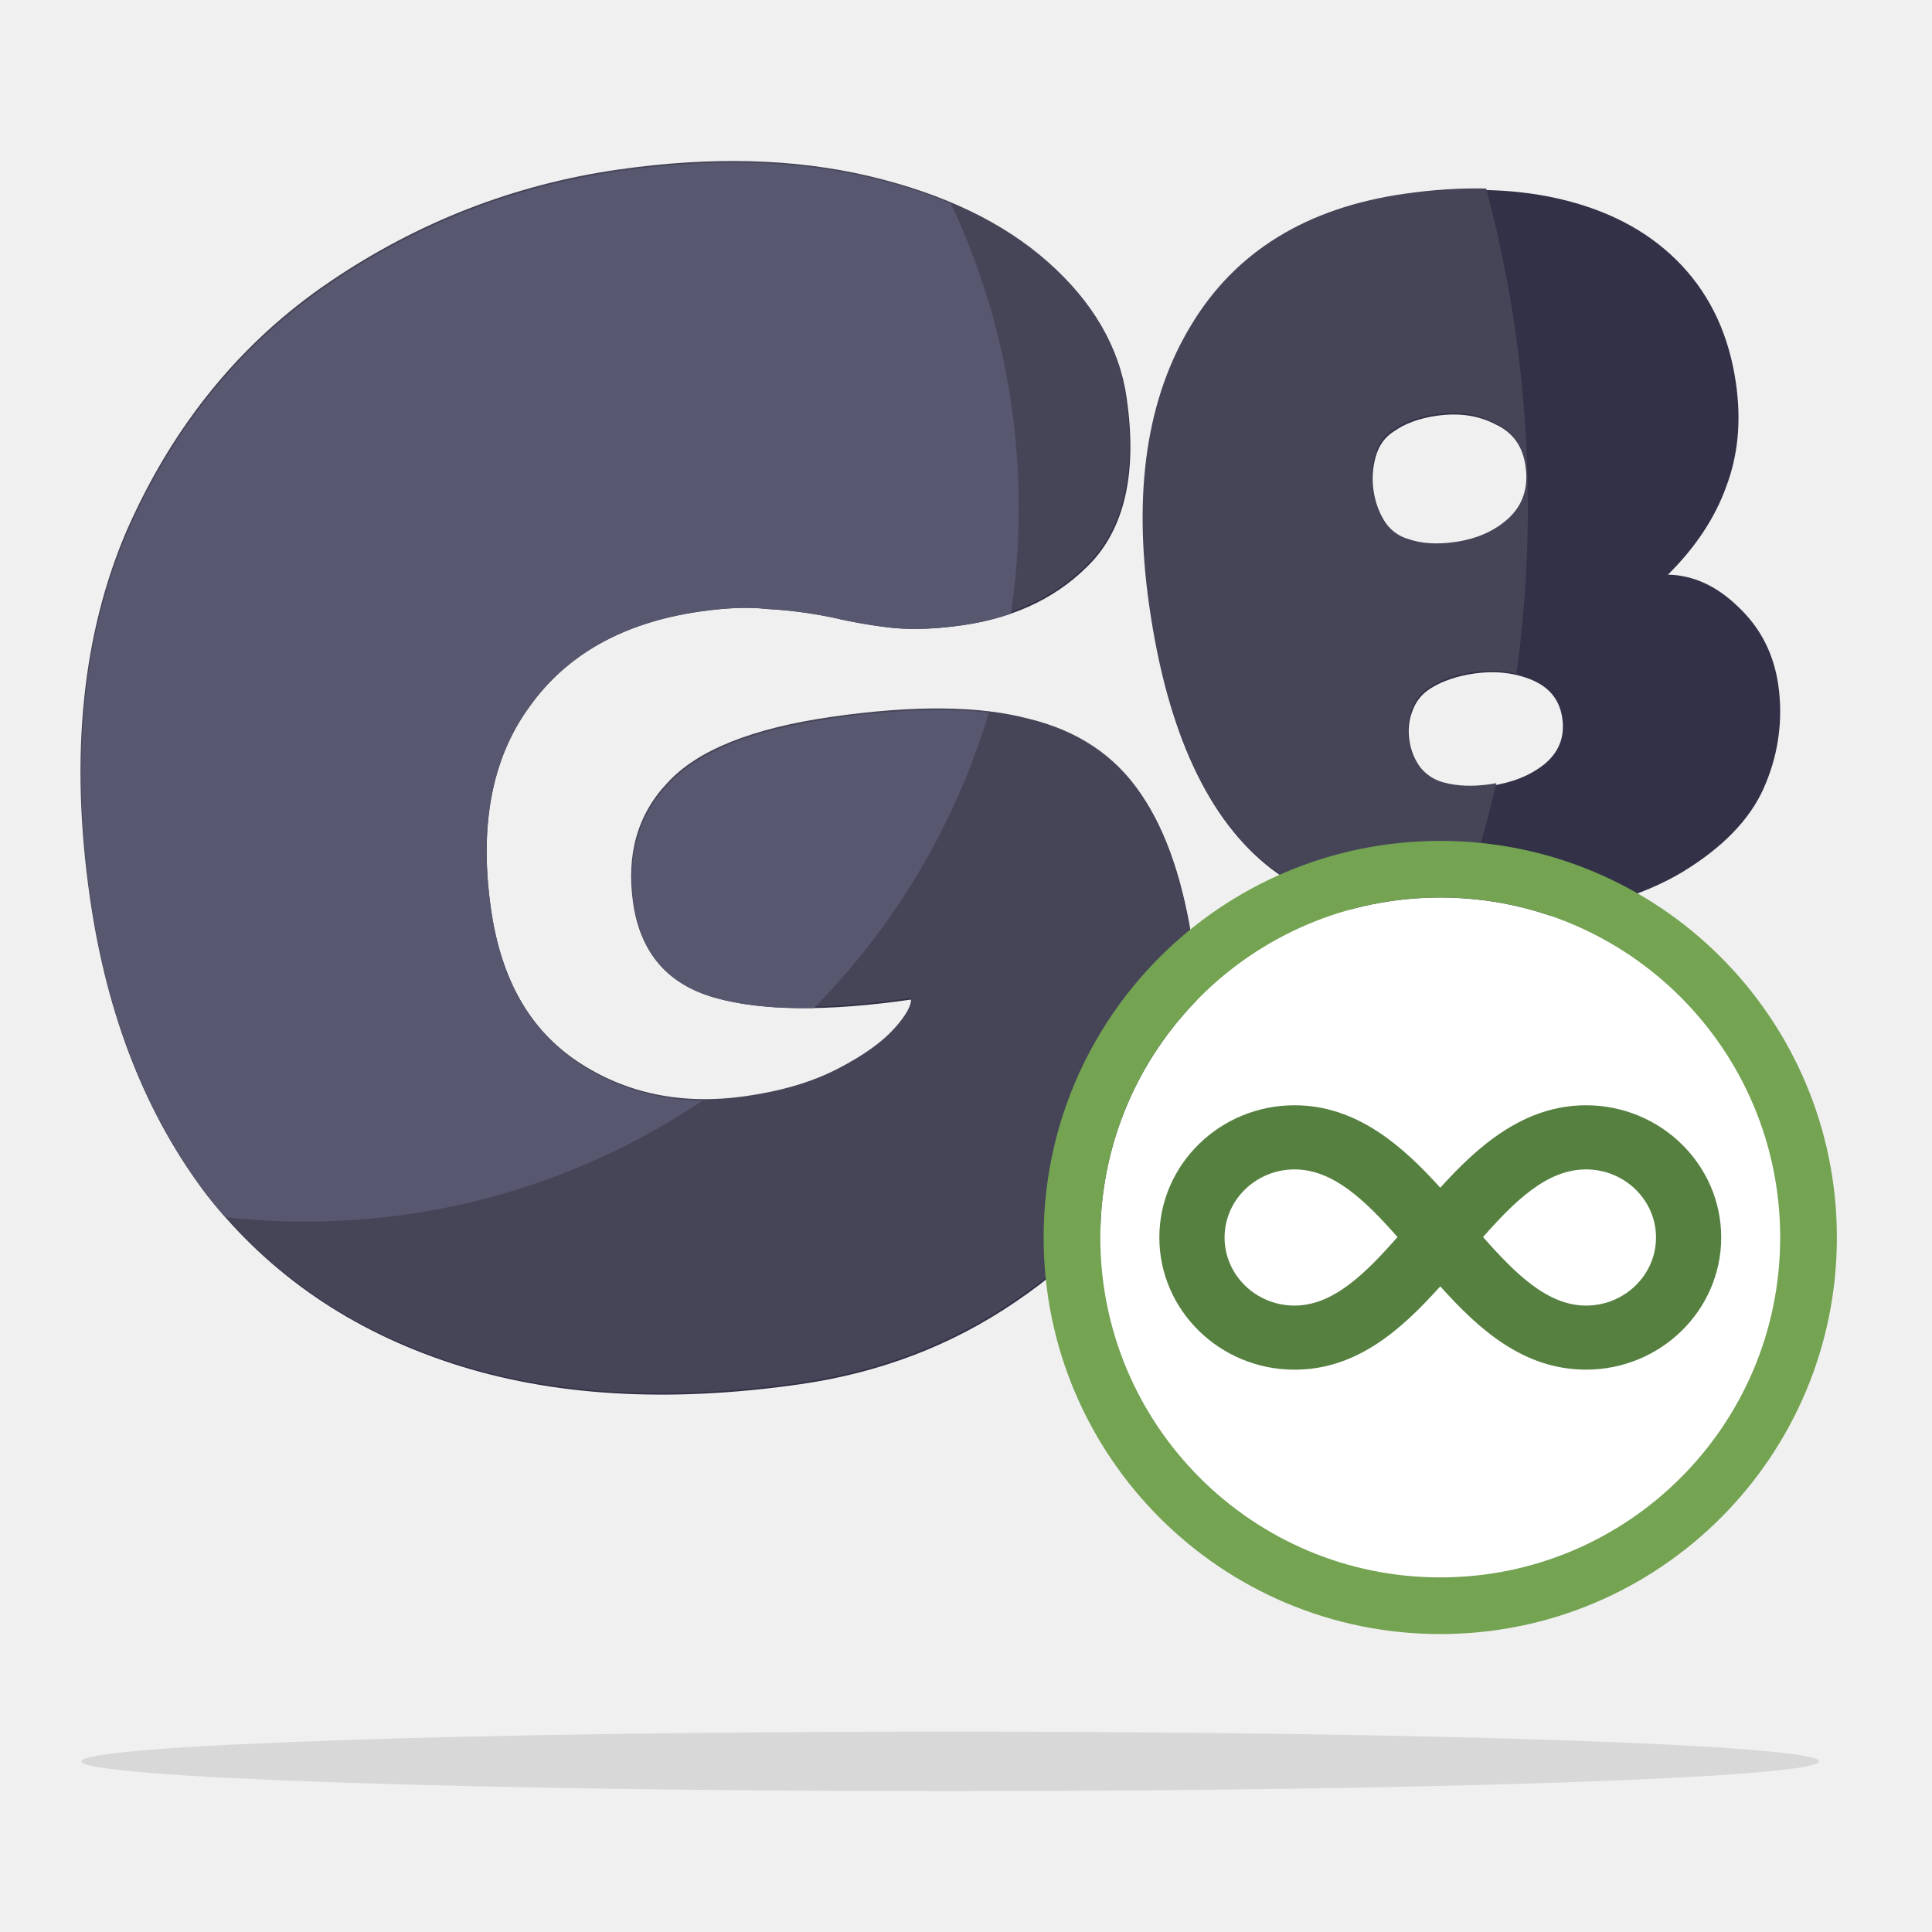
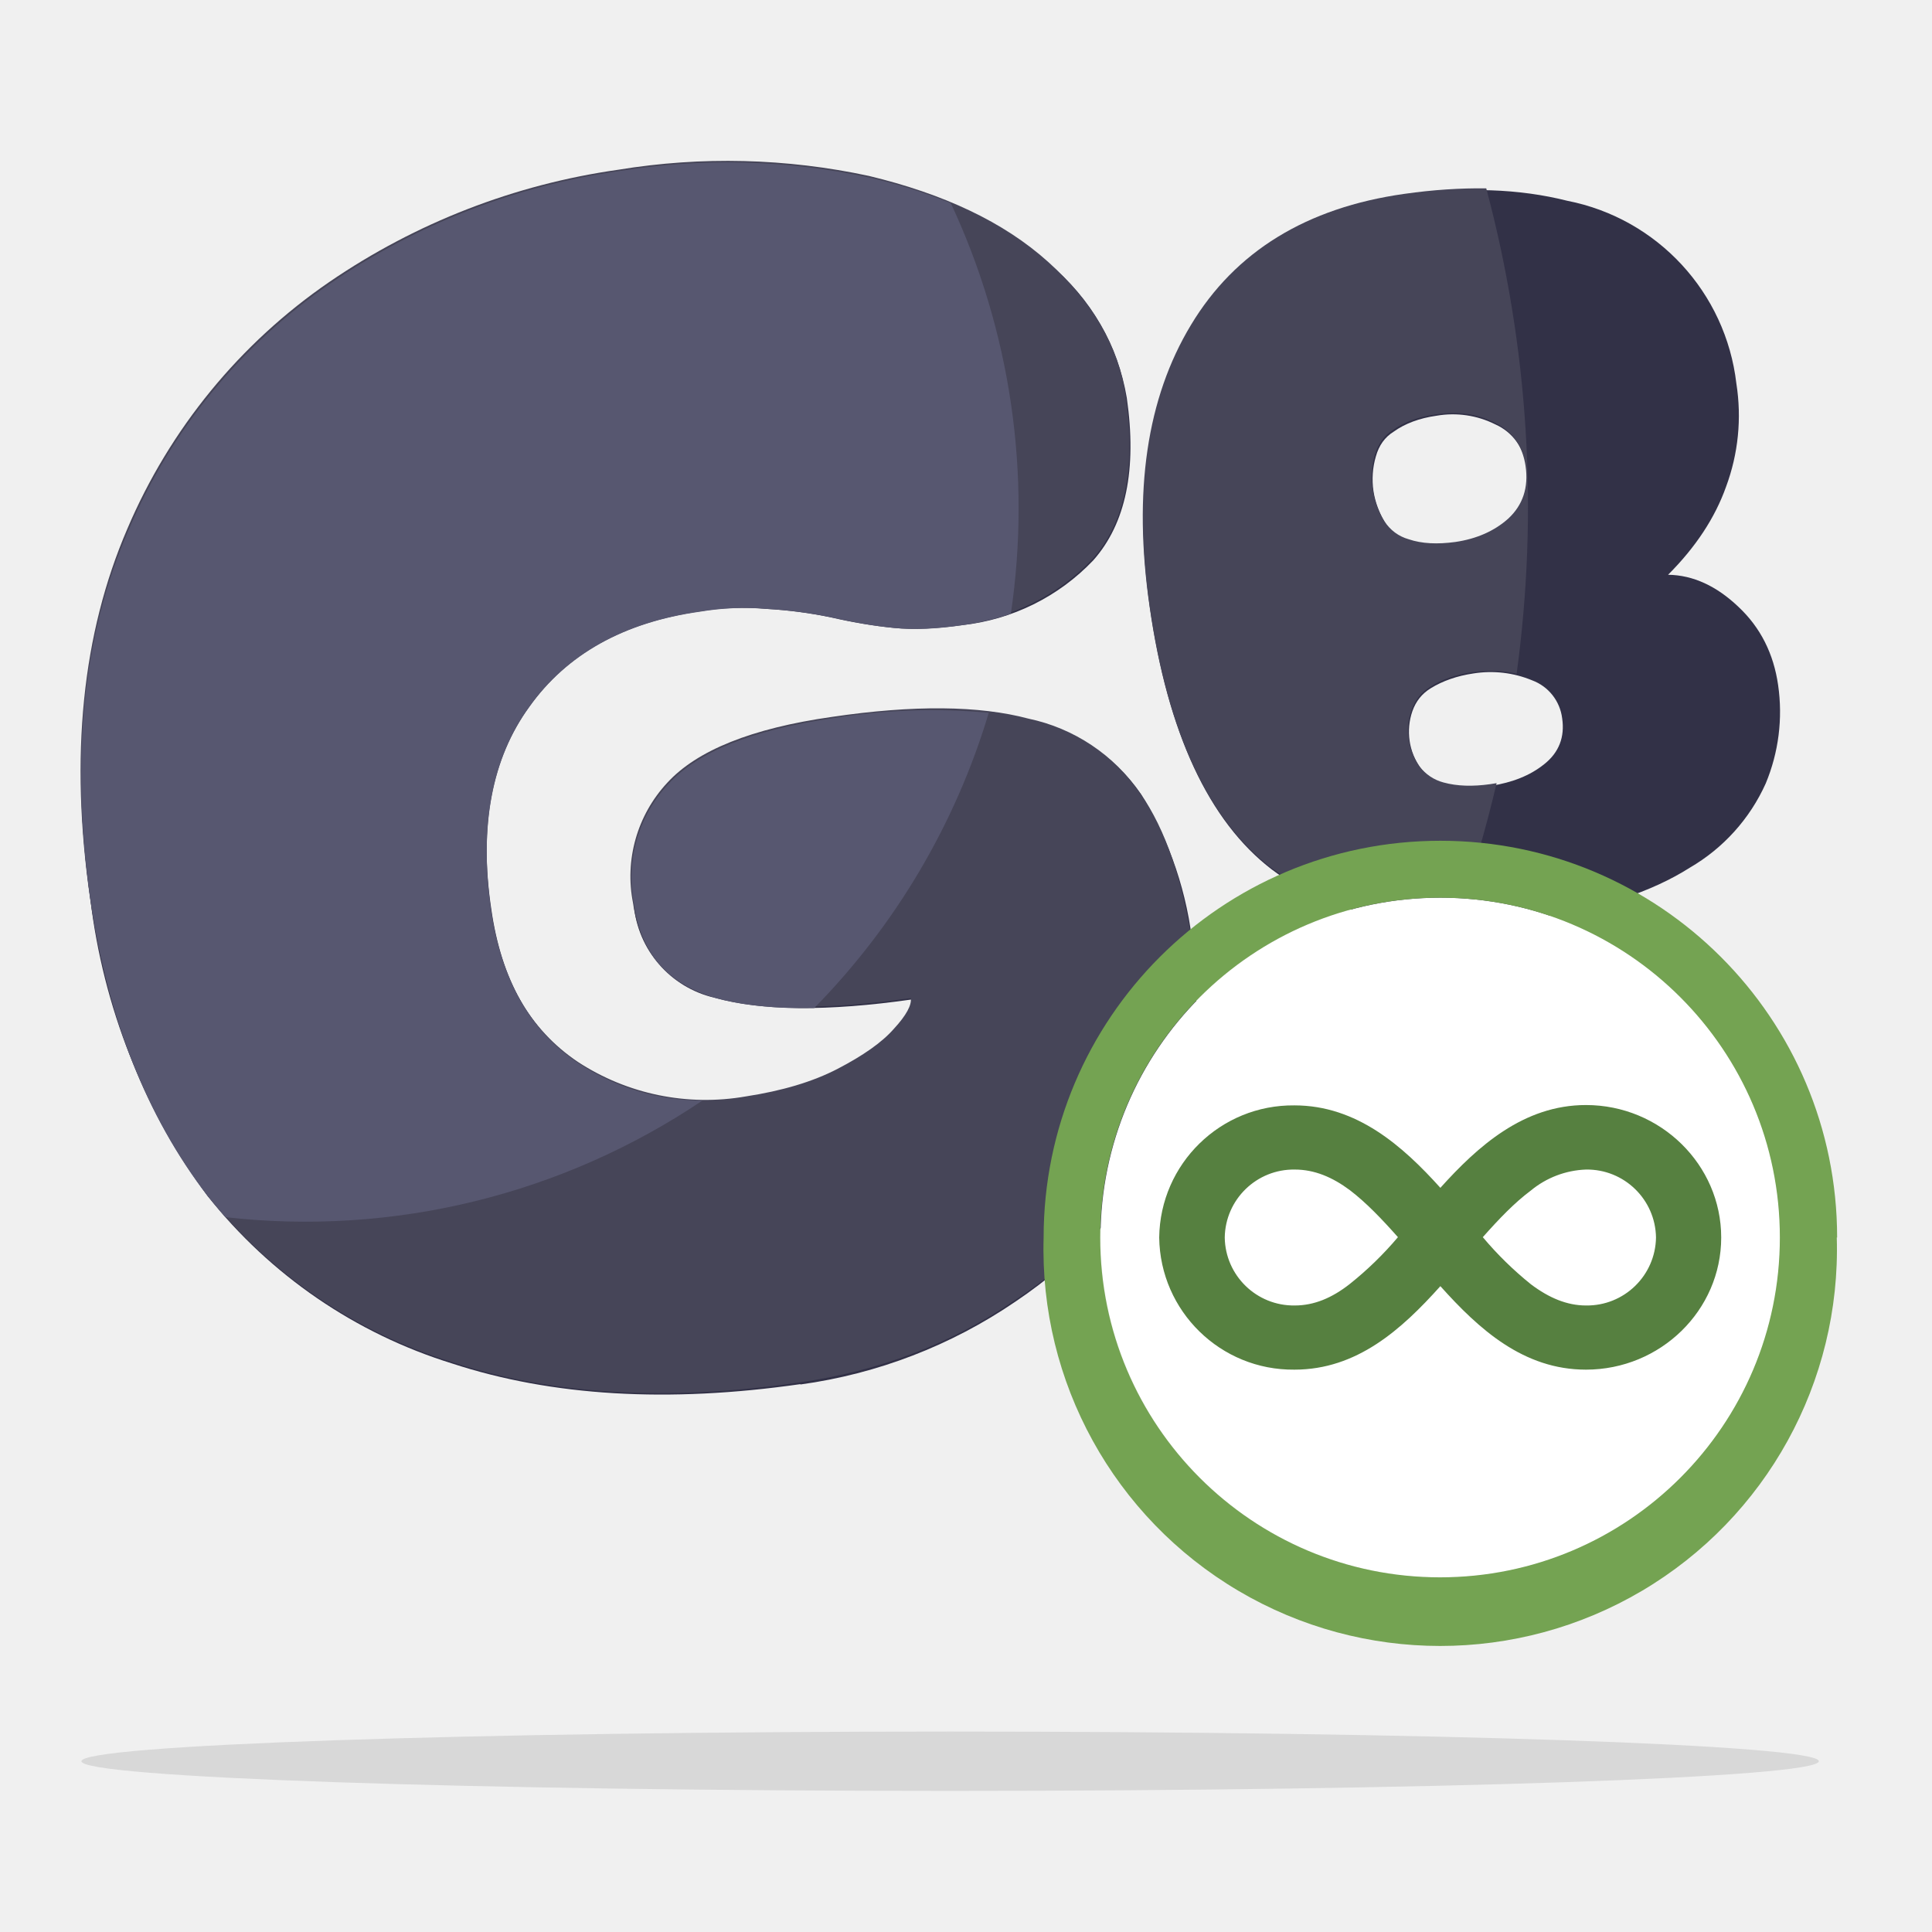
<svg xmlns="http://www.w3.org/2000/svg" fill="none" viewBox="0 0 56 56">
-   <ellipse cx="27.542" cy="51.054" fill="#D8D8D8" rx="25.181" ry=".862" />
-   <path fill="#323147" d="M23.197 40.122c-3.826.55-7.195.348-10.106-.604-2.912-.952-5.268-2.566-7.067-4.843-1.772-2.314-2.903-5.184-3.395-8.607-.588-4.095-.226-7.658 1.086-10.69 1.345-3.036 3.297-5.423 5.857-7.16 2.559-1.739 5.35-2.824 8.37-3.258 2.685-.386 5.109-.323 7.272.189 2.163.511 3.892 1.342 5.188 2.492 1.296 1.15 2.047 2.446 2.254 3.89.3 2.08-.023 3.651-.967 4.711-.949 1.027-2.212 1.654-3.79 1.88-.738.107-1.402.134-1.992.081a14.49 14.49 0 0 1-1.791-.308 12.711 12.711 0 0 0-1.885-.243c-.523-.062-1.17-.037-1.942.073-2.215.319-3.864 1.24-4.947 2.766-1.087 1.492-1.457 3.447-1.11 5.863.294 2.048 1.141 3.536 2.542 4.465 1.401.93 3.024 1.262 4.87.996 1.04-.149 1.928-.413 2.661-.793.734-.38 1.278-.766 1.632-1.16.355-.392.518-.69.489-.891-2.45.352-4.354.334-5.712-.054-1.357-.387-2.137-1.286-2.34-2.695-.202-1.41.128-2.57.99-3.482.858-.946 2.445-1.585 4.761-1.917 2.383-.343 4.287-.325 5.711.053 1.42.344 2.5 1.063 3.239 2.155.734 1.06 1.239 2.546 1.514 4.46.28 1.946-.05 3.826-.989 5.64-.905 1.808-2.294 3.343-4.168 4.606-1.84 1.257-3.919 2.052-6.235 2.385Z" />
-   <path fill="#323147" d="M44.48 26.623c-3.23.444-5.768-.032-7.616-1.428-1.828-1.399-3.004-3.926-3.53-7.583-.475-3.315-.071-6.029 1.213-8.14 1.28-2.133 3.34-3.403 6.18-3.81 1.749-.252 3.314-.2 4.694.156 1.38.355 2.493.985 3.337 1.889.844.904 1.365 2.04 1.56 3.406.157 1.085.062 2.082-.283 2.993-.326.908-.889 1.758-1.688 2.55.737.017 1.416.33 2.04.937.642.605 1.028 1.36 1.158 2.264a5.402 5.402 0 0 1-.364 2.851c-.365.914-1.102 1.727-2.21 2.44-1.088.71-2.585 1.202-4.49 1.475Zm-3.626-10.952c.376.13.826.158 1.351.083.622-.09 1.135-.317 1.54-.683.42-.388.585-.894.496-1.517-.087-.603-.385-1.021-.895-1.255-.493-.258-1.06-.34-1.702-.248-.506.072-.92.224-1.244.455-.255.16-.43.4-.522.721a2.34 2.34 0 0 0-.066.994c.05.341.164.653.343.935.176.262.41.433.699.515Zm1.013 7.052c.392.108.841.125 1.347.053.622-.09 1.138-.297 1.547-.622.426-.349.6-.794.523-1.337-.075-.522-.366-.89-.873-1.105-.507-.214-1.072-.276-1.694-.187-.486.07-.902.212-1.248.426-.255.16-.432.38-.53.66-.102.26-.131.542-.088.843.043.302.152.573.325.815.171.221.401.373.69.454Z" />
-   <path fill="#464558" fill-rule="evenodd" d="M43.956 19.526a35.788 35.788 0 0 0-.878-14.061c-.75-.018-1.541.032-2.375.152-2.838.408-4.898 1.678-6.179 3.81-1.284 2.112-1.688 4.825-1.212 8.14.525 3.657 1.702 6.185 3.53 7.584 1.388 1.049 3.168 1.578 5.338 1.588a35.19 35.19 0 0 0 1.192-4.038c-.059.012-.12.022-.181.03-.506.073-.955.055-1.347-.052a1.282 1.282 0 0 1-.69-.455 1.82 1.82 0 0 1-.326-.814 1.645 1.645 0 0 1 .088-.843c.098-.281.275-.501.53-.66.346-.215.762-.357 1.248-.426.451-.065.871-.05 1.261.044Zm-1.774-3.817c-.525.076-.975.048-1.35-.082a1.217 1.217 0 0 1-.7-.515 2.342 2.342 0 0 1-.343-.935 2.338 2.338 0 0 1 .066-.994c.093-.321.267-.561.522-.721.324-.231.738-.383 1.244-.455.642-.093 1.209-.01 1.702.247.51.235.808.653.895 1.256.09.623-.076 1.128-.497 1.517-.403.365-.916.593-1.538.682Z" clip-rule="evenodd" />
-   <path fill="#464558" d="M13.068 39.474c2.911.952 6.28 1.153 10.106.604 2.316-.333 4.394-1.128 6.235-2.386 1.874-1.262 3.264-2.798 4.168-4.606.939-1.814 1.268-3.694.989-5.64-.275-1.913-.78-3.4-1.514-4.459-.74-1.093-1.819-1.811-3.238-2.155-1.425-.378-3.329-.396-5.712-.054-2.316.333-3.902.972-4.76 1.917-.862.912-1.193 2.073-.99 3.482.202 1.41.982 2.309 2.34 2.696 1.357.387 3.26.405 5.71.053.03.202-.133.5-.488.893-.354.393-.898.78-1.632 1.159-.733.38-1.62.644-2.66.793-1.846.265-3.47-.067-4.87-.996-1.401-.93-2.249-2.418-2.543-4.465-.347-2.417.023-4.371 1.11-5.863 1.083-1.526 2.732-2.448 4.947-2.766.772-.11 1.42-.135 1.942-.073.34.014.708.05 1.106.109.248.036.508.08.779.134a14.5 14.5 0 0 0 1.791.308c.59.052 1.254.025 1.993-.08 1.577-.227 2.84-.854 3.789-1.88.944-1.061 1.266-2.632.967-4.713-.207-1.443-.958-2.74-2.254-3.89s-3.025-1.98-5.188-2.492c-2.163-.511-4.587-.574-7.272-.189-3.02.434-5.81 1.52-8.37 3.258-2.56 1.738-4.512 4.125-5.857 7.161-1.312 3.032-1.674 6.595-1.085 10.69C3.098 29.447 4.23 32.316 6 34.63c1.8 2.276 4.155 3.89 7.067 4.843Z" />
-   <path fill="#575770" fill-rule="evenodd" d="M29.302 17.788c.149-1.002.226-2.028.226-3.071 0-3.154-.706-6.144-1.968-8.819a15.067 15.067 0 0 0-2.346-.75c-2.163-.511-4.587-.574-7.272-.188-3.02.434-5.811 1.52-8.37 3.257-2.56 1.738-4.512 4.125-5.857 7.161-1.312 3.032-1.674 6.595-1.086 10.69.492 3.423 1.623 6.293 3.395 8.607.164.208.332.41.506.606.757.084 1.527.128 2.307.128 4.267 0 8.232-1.292 11.526-3.506-1.325-.015-2.522-.376-3.589-1.084-1.4-.93-2.248-2.417-2.542-4.465-.347-2.416.023-4.37 1.11-5.863 1.083-1.526 2.732-2.447 4.947-2.766.772-.11 1.42-.135 1.942-.073.551.024 1.18.105 1.885.243.638.148 1.235.251 1.791.308.59.053 1.254.026 1.992-.08a7.504 7.504 0 0 0 1.403-.335Zm-.64 2.87c-1.245-.146-2.757-.09-4.537.165-2.316.332-3.903.971-4.76 1.917-.863.911-1.193 2.072-.99 3.482.202 1.41.982 2.308 2.34 2.695.78.223 1.74.323 2.88.302a20.676 20.676 0 0 0 5.067-8.56Z" clip-rule="evenodd" />
-   <path fill="#fff" d="M51.6 35.87c0 5.441-4.411 9.852-9.853 9.852s-9.854-4.411-9.854-9.853 4.412-9.853 9.854-9.853c5.442 0 9.853 4.411 9.853 9.853Z" />
-   <path fill="#74A352" fill-rule="evenodd" d="M53.243 35.869c0 6.349-5.147 11.495-11.496 11.495S30.25 42.218 30.25 35.87c0-6.35 5.147-11.496 11.496-11.496S53.243 29.52 53.243 35.87Zm-11.496 9.853c5.442 0 9.853-4.411 9.853-9.853s-4.411-9.854-9.853-9.854-9.854 4.412-9.854 9.854c0 5.442 4.412 9.853 9.854 9.853Z" clip-rule="evenodd" />
-   <path fill="#568040" fill-rule="evenodd" d="M45.973 39.7c-1.814 0-3.11-1.17-4.226-2.415-1.124 1.252-2.417 2.416-4.225 2.416-2.161 0-3.918-1.72-3.918-3.832 0-2.113 1.757-3.832 3.918-3.832 1.81 0 3.138 1.187 4.225 2.39 1.087-1.202 2.417-2.39 4.226-2.39 2.16 0 3.917 1.72 3.917 3.832S48.133 39.7 45.973 39.7Zm0-5.804c1.118 0 2.027.886 2.027 1.973 0 1.088-.91 1.974-2.027 1.974-.554 0-1.07-.225-1.59-.617-.469-.355-.924-.833-1.396-1.37.464-.527.914-.998 1.382-1.348.518-.388 1.039-.612 1.604-.612ZM35.495 35.87c0-1.087.909-1.974 2.027-1.974.564 0 1.084.225 1.603.613.468.35.918.82 1.382 1.347-.468.534-.921 1.011-1.39 1.367-.52.393-1.038.62-1.595.62-1.118 0-2.027-.886-2.027-1.973Z" clip-rule="evenodd" />
+   <ellipse cx="27.54" cy="51.05" fill="#D8D8D8" rx="25.18" ry=".86" />
+   <path fill="#323147" d="M23.2 40.12c-3.83.55-7.2.35-10.1-.6a14.53 14.53 0 0 1-7.08-4.85 18.12 18.12 0 0 1-3.4-8.6c-.58-4.1-.22-7.66 1.1-10.7a16.5 16.5 0 0 1 5.85-7.15 19.7 19.7 0 0 1 8.37-3.26c2.69-.39 5.11-.32 7.27.19 2.17.51 3.9 1.34 5.2 2.5a6.37 6.37 0 0 1 2.25 3.88c.3 2.08-.03 3.65-.97 4.71a6.16 6.16 0 0 1-3.8 1.88c-.73.1-1.4.14-1.98.08a14.49 14.49 0 0 1-1.8-.3 12.71 12.71 0 0 0-1.88-.25 7.7 7.7 0 0 0-1.94.07c-2.22.32-3.87 1.24-4.95 2.77-1.09 1.5-1.46 3.45-1.1 5.86.29 2.05 1.13 3.54 2.53 4.47a6.76 6.76 0 0 0 4.87 1 8.34 8.34 0 0 0 2.67-.8 5.74 5.74 0 0 0 1.63-1.16c.35-.39.52-.69.49-.89-2.45.35-4.36.33-5.72-.05a3.04 3.04 0 0 1-2.34-2.7c-.2-1.4.13-2.57 1-3.48.85-.95 2.44-1.58 4.76-1.92 2.38-.34 4.28-.32 5.7.06a5.23 5.23 0 0 1 3.25 2.15 10.45 10.45 0 0 1 1.5 4.46 9.16 9.16 0 0 1-.98 5.64c-.9 1.8-2.3 3.34-4.17 4.6a14.57 14.57 0 0 1-6.23 2.4Z" />
+   <path fill="#323147" d="M44.48 26.62c-3.23.45-5.77-.03-7.62-1.42-1.82-1.4-3-3.93-3.53-7.59-.47-3.31-.07-6.03 1.22-8.14 1.28-2.13 3.34-3.4 6.18-3.8 1.75-.26 3.31-.2 4.7.15a6.12 6.12 0 0 1 4.9 5.3 5.93 5.93 0 0 1-.3 2.99c-.32.9-.88 1.75-1.68 2.55.73.01 1.41.33 2.04.93.64.6 1.02 1.36 1.15 2.27a5.4 5.4 0 0 1-.36 2.85 5.37 5.37 0 0 1-2.2 2.44c-1.1.7-2.6 1.2-4.5 1.47Zm-3.63-10.95c.38.13.83.16 1.35.08a2.84 2.84 0 0 0 1.54-.68c.42-.39.59-.9.5-1.52a1.52 1.52 0 0 0-.9-1.25 2.75 2.75 0 0 0-1.7-.25c-.5.07-.92.23-1.24.46-.26.16-.43.4-.52.72a2.34 2.34 0 0 0-.07 1c.05.33.17.64.34.93.18.26.42.43.7.51Zm1.02 7.05c.39.11.84.13 1.34.06.63-.1 1.14-.3 1.55-.63.43-.34.6-.79.52-1.33a1.35 1.35 0 0 0-.87-1.1 3.14 3.14 0 0 0-1.7-.2c-.48.07-.9.22-1.24.43-.26.16-.43.38-.53.66a1.82 1.82 0 0 0 .24 1.66c.17.22.4.37.69.45Z" />
+   <path fill="#464558" fill-rule="evenodd" d="M43.96 19.53a35.79 35.79 0 0 0-.88-14.07c-.75-.01-1.54.04-2.38.16-2.83.4-4.9 1.67-6.18 3.8-1.28 2.12-1.68 4.83-1.2 8.15.52 3.65 1.7 6.18 3.52 7.58a8.68 8.68 0 0 0 5.34 1.59 35.19 35.19 0 0 0 1.2-4.04l-.19.03c-.5.07-.95.06-1.35-.05a1.28 1.28 0 0 1-.69-.46 1.82 1.82 0 0 1-.32-.81 1.65 1.65 0 0 1 .09-.84c.1-.28.27-.5.53-.66.34-.22.76-.36 1.24-.43.46-.06.88-.05 1.27.05Zm-1.78-3.82c-.52.07-.97.05-1.35-.08a1.22 1.22 0 0 1-.7-.52 2.34 2.34 0 0 1-.34-.93 2.34 2.34 0 0 1 .06-1c.1-.32.27-.56.53-.72.32-.23.73-.38 1.24-.45.64-.1 1.21-.01 1.7.24.51.24.81.66.9 1.26.09.62-.08 1.13-.5 1.52-.4.36-.92.59-1.54.68Z" clip-rule="evenodd" />
+   <path fill="#464558" d="M13.07 39.47c2.9.96 6.28 1.16 10.1.6 2.32-.33 4.4-1.12 6.24-2.38a12.04 12.04 0 0 0 4.17-4.6 9.17 9.17 0 0 0 .99-5.64c-.28-1.92-.78-3.4-1.52-4.46a5.23 5.23 0 0 0-3.24-2.16c-1.42-.38-3.33-.4-5.7-.05-2.32.33-3.91.97-4.77 1.91a3.98 3.98 0 0 0-.99 3.49c.2 1.4.98 2.3 2.34 2.7 1.36.38 3.26.4 5.71.05.03.2-.13.5-.49.89-.35.4-.9.78-1.63 1.16-.73.38-1.62.64-2.66.8a6.77 6.77 0 0 1-4.87-1c-1.4-.94-2.25-2.42-2.54-4.47-.35-2.42.02-4.37 1.1-5.86 1.1-1.53 2.74-2.45 4.96-2.77a10.52 10.52 0 0 1 3.83.17 14.5 14.5 0 0 0 1.78.3c.6.06 1.26.03 2-.07a6.17 6.17 0 0 0 3.79-1.88c.94-1.06 1.26-2.63.96-4.71-.2-1.45-.96-2.74-2.25-3.9s-3.03-1.97-5.19-2.49a19.52 19.52 0 0 0-7.27-.18 19.72 19.72 0 0 0-8.37 3.25 16.51 16.51 0 0 0-5.86 7.16c-1.31 3.04-1.67 6.6-1.08 10.7.49 3.42 1.62 6.29 3.39 8.6a14.54 14.54 0 0 0 7.07 4.84Z" />
+   <path fill="#575770" fill-rule="evenodd" d="M29.3 17.79a20.88 20.88 0 0 0-1.74-11.9 15.07 15.07 0 0 0-2.35-.74 19.5 19.5 0 0 0-7.27-.19 19.72 19.72 0 0 0-8.37 3.26 16.51 16.51 0 0 0-5.85 7.16c-1.32 3.03-1.68 6.6-1.1 10.69.5 3.42 1.63 6.3 3.4 8.6l.51.61a20.6 20.6 0 0 0 13.83-3.38 6.49 6.49 0 0 1-3.59-1.08c-1.4-.93-2.24-2.42-2.54-4.47-.34-2.41.03-4.37 1.11-5.86 1.09-1.52 2.73-2.45 4.95-2.76a7.7 7.7 0 0 1 1.94-.08c.55.03 1.18.1 1.89.25.63.14 1.23.25 1.79.3.59.06 1.25.03 1.99-.08a7.5 7.5 0 0 0 1.4-.33Zm-.64 2.87a17.94 17.94 0 0 0-4.54.16c-2.31.34-3.9.97-4.76 1.92a3.97 3.97 0 0 0-.98 3.48c.2 1.41.98 2.31 2.34 2.7.78.22 1.74.32 2.88.3a20.68 20.68 0 0 0 5.06-8.56Z" clip-rule="evenodd" />
+   <path fill="#fff" d="M51.6 35.87a9.85 9.85 0 1 1-19.7 0 9.85 9.85 0 0 1 19.7 0Z" />
+   <path fill="#74A352" fill-rule="evenodd" d="M53.24 35.87a11.5 11.5 0 1 1-22.99 0 11.5 11.5 0 0 1 23 0Zm-11.5 9.85a9.85 9.85 0 1 0 0-19.7 9.85 9.85 0 0 0 0 19.7Z" clip-rule="evenodd" />
+   <path fill="#568040" fill-rule="evenodd" d="M45.97 39.7c-1.81 0-3.1-1.17-4.22-2.42-1.13 1.26-2.42 2.42-4.23 2.42a3.88 3.88 0 0 1-3.92-3.83 3.88 3.88 0 0 1 3.92-3.83c1.81 0 3.14 1.18 4.23 2.39 1.08-1.2 2.41-2.4 4.22-2.4 2.16 0 3.92 1.73 3.92 3.84s-1.76 3.83-3.92 3.83Zm0-5.8A2 2 0 0 1 48 35.87a2 2 0 0 1-2.03 1.97c-.55 0-1.07-.22-1.59-.61a9.98 9.98 0 0 1-1.4-1.37c.47-.53.92-1 1.39-1.35a2.66 2.66 0 0 1 1.6-.61ZM35.5 35.87a2 2 0 0 1 2.03-1.97c.57 0 1.09.22 1.6.6.47.36.92.83 1.39 1.36a9.93 9.93 0 0 1-1.4 1.36c-.51.4-1.03.62-1.59.62a2 2 0 0 1-2.03-1.97Z" clip-rule="evenodd" />
</svg>
